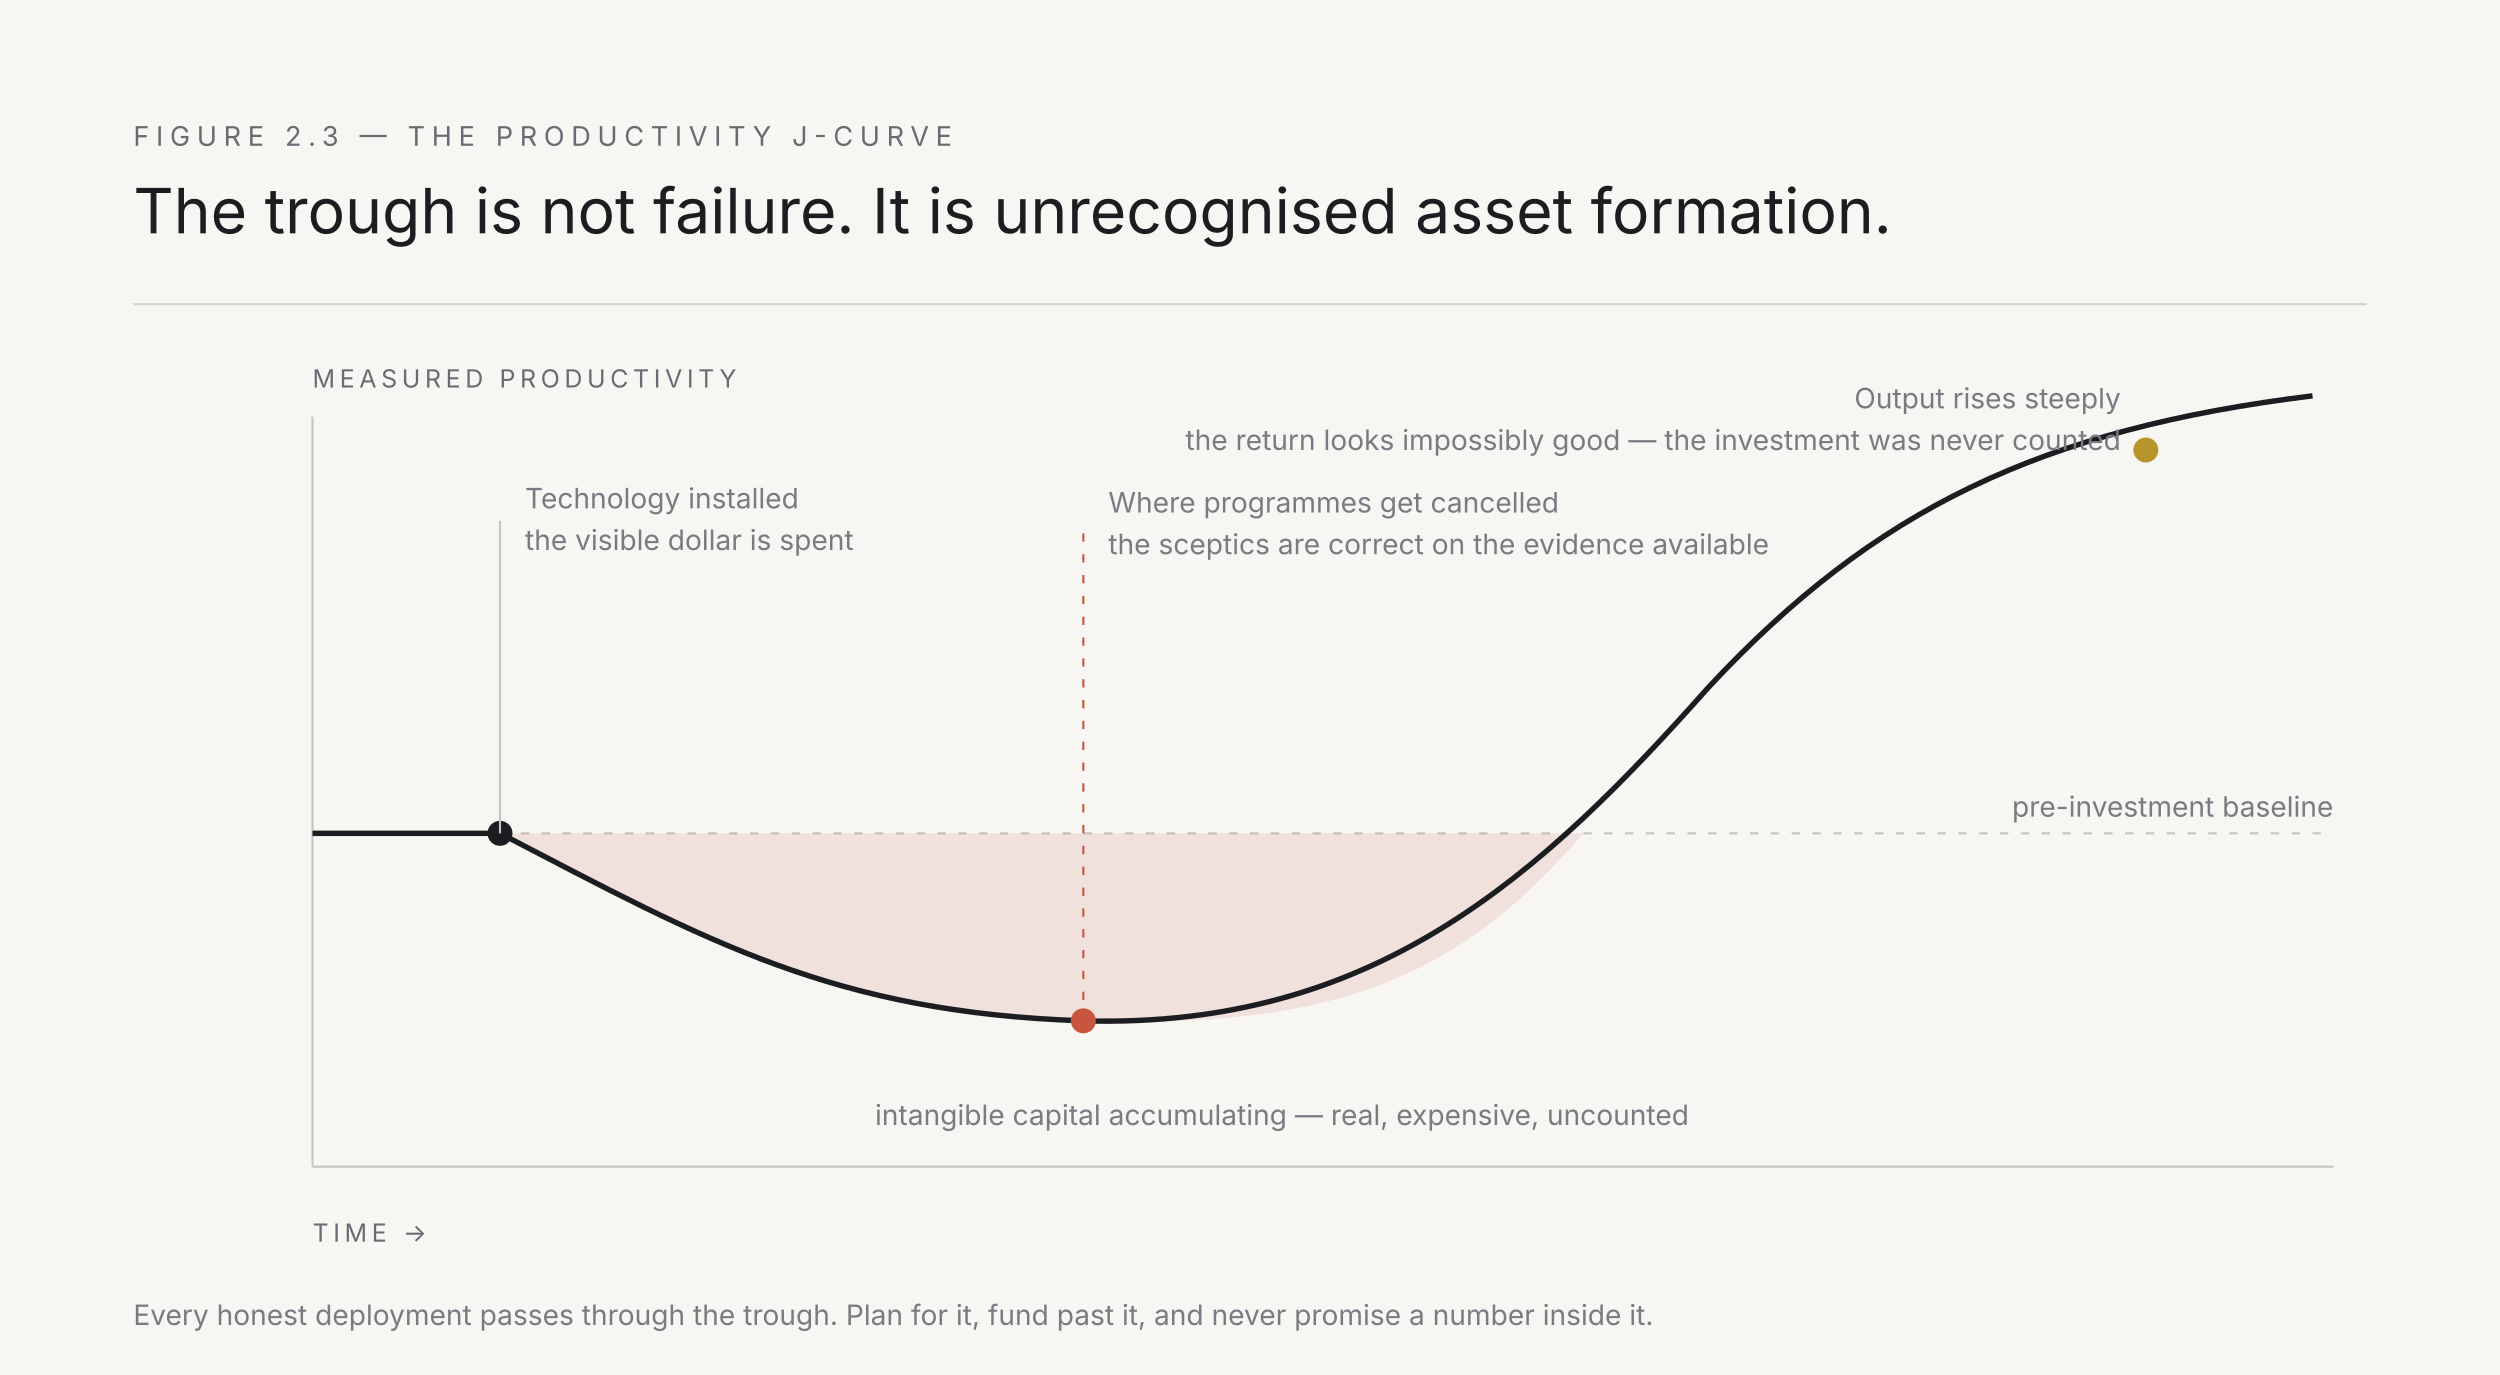
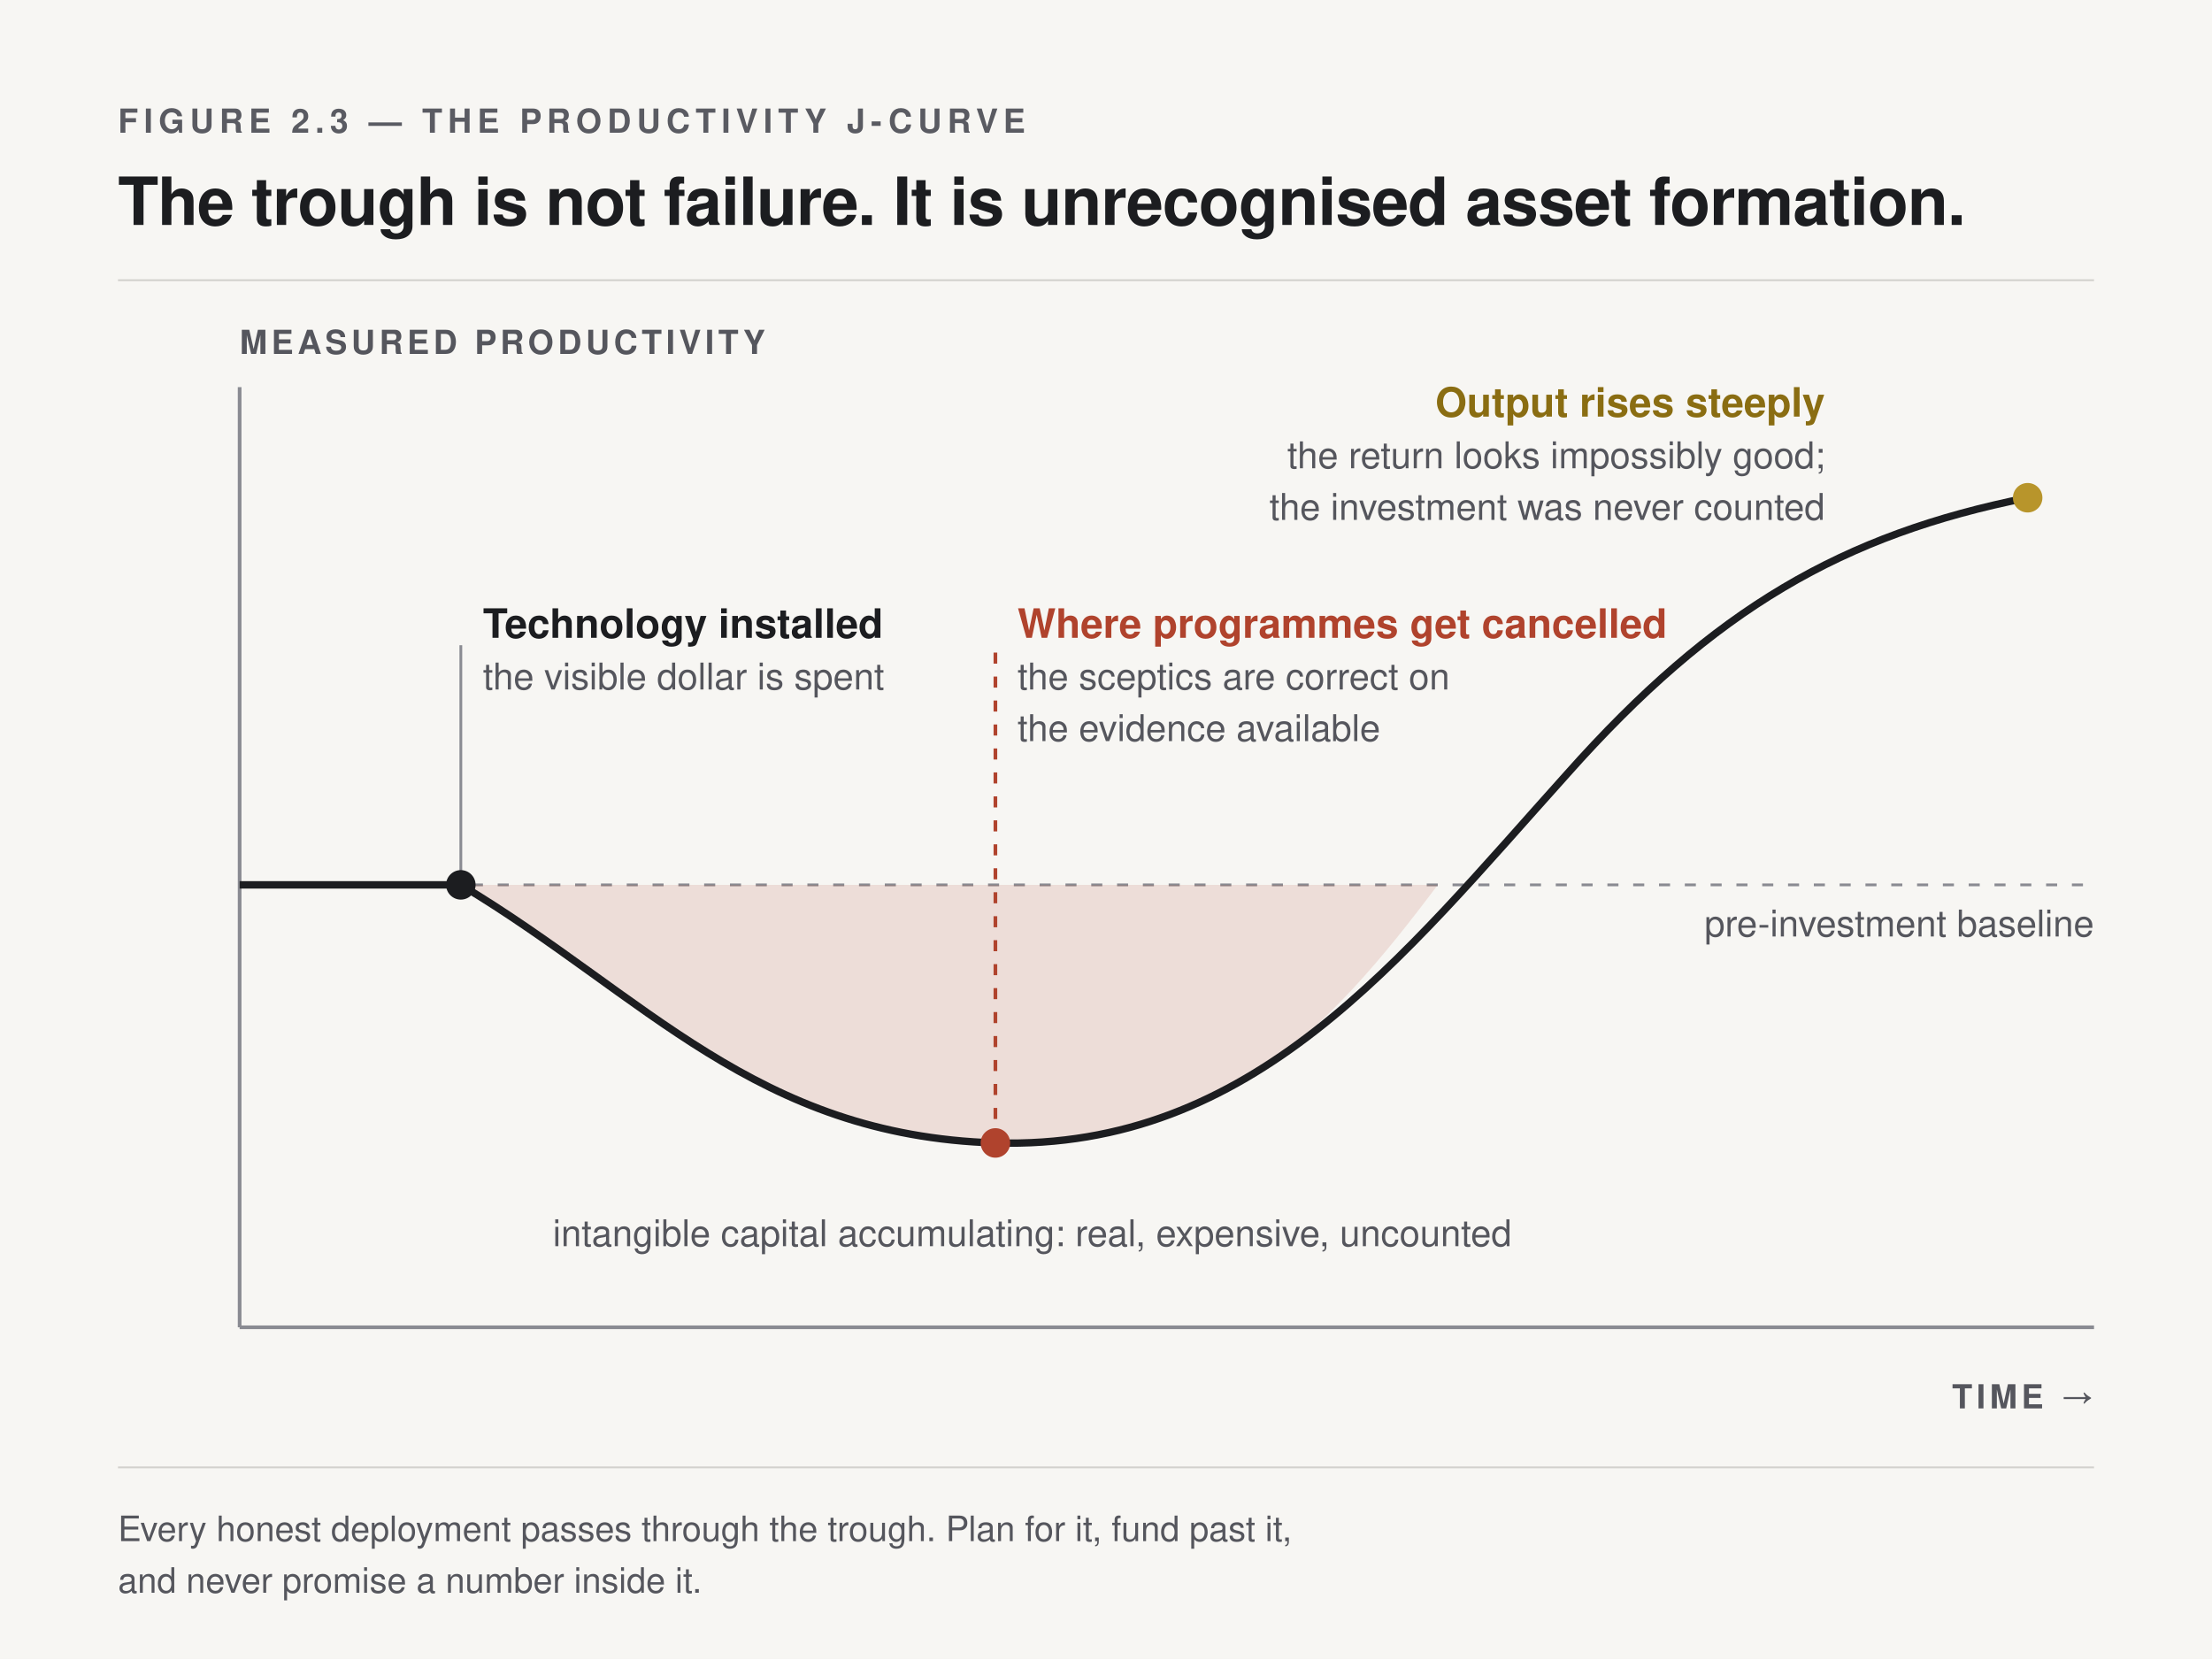
- <svg xmlns="http://www.w3.org/2000/svg" viewBox="0 0 1200 660" width="1200" height="660" role="img" aria-label="The productivity J-curve">
+ <svg xmlns="http://www.w3.org/2000/svg" viewBox="0 0 1200 900" width="1200" height="900" role="img" aria-label="The productivity J-curve">
  <style>
- .t{font-family:'Inter','Helvetica Neue',Helvetica,Arial,sans-serif}
- .kicker{font-size:13px;letter-spacing:3.2px;fill:#6A6B72}
- .h{font-size:30px;fill:#1C1D20}
- .ax{font-size:12px;letter-spacing:2.2px;fill:#6A6B72}
- .note{font-size:13.5px;fill:#7A7B82}
+ text{font-family:'Helvetica Neue',Helvetica,Arial,sans-serif;fill:#1C1D20}
+ .kicker{font-size:18px;letter-spacing:3px;fill:#5A5B62;font-weight:700}
+ .h{font-size:36px;font-weight:700;letter-spacing:-.4px}
+ .cap{font-size:18px;letter-spacing:2.2px;font-weight:700}
+ .lab{font-size:24px;font-weight:700}
+ .body{font-size:22px}
+ .mut{font-size:20px;fill:#55565D}
+ .note{font-size:19px;fill:#55565D}
+ .red{fill:#B0432D}
+ .gold{fill:#8A6D12}
+ .inv{fill:#F7F6F3}
+ .mid{text-anchor:middle}
+ .end{text-anchor:end}
</style>
-   <rect width="1200" height="660" fill="#F7F6F3" />
-   <text class="t kicker" x="64" y="70">FIGURE 2.3 — THE PRODUCTIVITY J-CURVE</text>
-   <text class="t h" x="64" y="112">The trough is not failure. It is unrecognised asset formation.</text>
-   <line x1="64" y1="146" x2="1136" y2="146" stroke="#D2D1CD" />
-   <line x1="150" y1="560" x2="1120" y2="560" stroke="#C5C4C0" />
-   <line x1="150" y1="200" x2="150" y2="560" stroke="#C5C4C0" />
-   <text class="t ax" x="150" y="596">TIME →</text>
-   <text class="t ax" x="150" y="186">MEASURED PRODUCTIVITY</text>
-   <line x1="150" y1="400" x2="1120" y2="400" stroke="#C5C4C0" stroke-dasharray="4 6" />
-   <text class="t note" x="1120" y="392" text-anchor="end" font-size="12" fill="#8A8B92">pre-investment baseline</text>
-   <path d="M240 400 C 340 452 400 486 520 490 C 640 494 700 470 760 400 Z" fill="#C8553D" opacity="0.13" />
-   <path d="M150 400 L240 400 C 340 452 400 486 520 490 C 660 494 740 420 820 330 C 900 244 980 206 1110 190" fill="none" stroke="#1C1D20" stroke-width="2.6" />
-   <circle cx="240" cy="400" r="6" fill="#1C1D20" />
-   <line x1="240" y1="400" x2="240" y2="250" stroke="#C5C4C0" />
-   <text class="t note" x="252" y="244" fill="#4A4B50">Technology installed</text>
-   <text class="t note" x="252" y="264" font-size="12" fill="#7A7B82">the visible dollar is spent</text>
-   <line x1="520" y1="490" x2="520" y2="252" stroke="#C8553D" stroke-dasharray="4 6" />
-   <circle cx="520" cy="490" r="6" fill="#C8553D" />
-   <text class="t note" x="532" y="246" fill="#C8553D">Where programmes get cancelled</text>
-   <text class="t note" x="532" y="266" font-size="12" fill="#7A7B82">the sceptics are correct on the evidence available</text>
-   <text class="t note" x="420" y="540" fill="#7A7B82">intangible capital accumulating — real, expensive, uncounted</text>
-   <circle cx="1030" cy="216" r="6" fill="#B8952B" />
-   <text class="t note" x="1018" y="196" text-anchor="end" fill="#B8952B">Output rises steeply</text>
-   <text class="t note" x="1018" y="216" text-anchor="end" font-size="12" fill="#7A7B82">the return looks impossibly good — the investment was never counted</text>
-   <text class="t note" x="64" y="636" font-size="13" fill="#7A7B82">Every honest deployment passes through the trough. Plan for it, fund past it, and never promise a number inside it.</text>
+   <rect width="1200" height="900" fill="#F7F6F3" />
+   <text class="kicker" x="64" y="72">FIGURE 2.3 — THE PRODUCTIVITY J-CURVE</text>
+   <text class="h" x="64" y="122">The trough is not failure. It is unrecognised asset formation.</text>
+   <line x1="64" y1="152" x2="1136" y2="152" stroke="#D2D1CD" />
+   <g transform="translate(0,0)">
+     <line x1="130" y1="720" x2="1136" y2="720" stroke="#8A8B92" stroke-width="2" />
+     <line x1="130" y1="210" x2="130" y2="720" stroke="#8A8B92" stroke-width="2" />
+     <text class="cap" x="130" y="192" style="fill:#55565D">MEASURED PRODUCTIVITY</text>
+     <text class="cap end" x="1136" y="764" style="fill:#55565D">TIME →</text>
+     <line x1="130" y1="480" x2="1136" y2="480" stroke="#8A8B92" stroke-width="1.5" stroke-dasharray="6 8" />
+     <text class="mut end" x="1136" y="508">pre-investment baseline</text>
+     <path d="M250 480 C 350 540 410 616 540 620 C 660 624 720 560 780 480 Z" fill="#B0432D" opacity="0.14" />
+     <path d="M130 480 L250 480 C 350 540 410 616 540 620 C 680 624 760 520 850 420 C 930 330 1000 290 1100 270" fill="none" stroke="#1C1D20" stroke-width="4" />
+     <line x1="250" y1="480" x2="250" y2="350" stroke="#8A8B92" stroke-width="1.5" />
+     <circle cx="250" cy="480" r="8" fill="#1C1D20" />
+     <text class="lab" x="262" y="346" style="font-size:22px">Technology installed</text>
+     <text class="mut" x="262" y="374">the visible dollar is spent</text>
+     <line x1="540" y1="620" x2="540" y2="350" stroke="#B0432D" stroke-width="2" stroke-dasharray="6 7" />
+     <circle cx="540" cy="620" r="8" fill="#B0432D" />
+     <text class="lab red" x="552" y="346" style="font-size:22px">Where programmes get cancelled</text>
+     <text class="mut" x="552" y="374">the sceptics are correct on</text>
+     <text class="mut" x="552" y="402">the evidence available</text>
+     <text class="mut mid" x="560" y="676">intangible capital accumulating: real, expensive, uncounted</text>
+     <circle cx="1100" cy="270" r="8" fill="#B8952B" />
+     <text class="lab gold end" x="990" y="226" style="font-size:22px">Output rises steeply</text>
+     <text class="mut" x="990" y="254" style="text-anchor:end">the return looks impossibly good;</text>
+     <text class="mut" x="990" y="282" style="text-anchor:end">the investment was never counted</text>
+   </g>
+   <line x1="64" y1="796" x2="1136" y2="796" stroke="#D2D1CD" />
+   <text class="note" x="64" y="836">Every honest deployment passes through the trough. Plan for it, fund past it,</text>
+   <text class="note" x="64" y="864">and never promise a number inside it.</text>
</svg>
